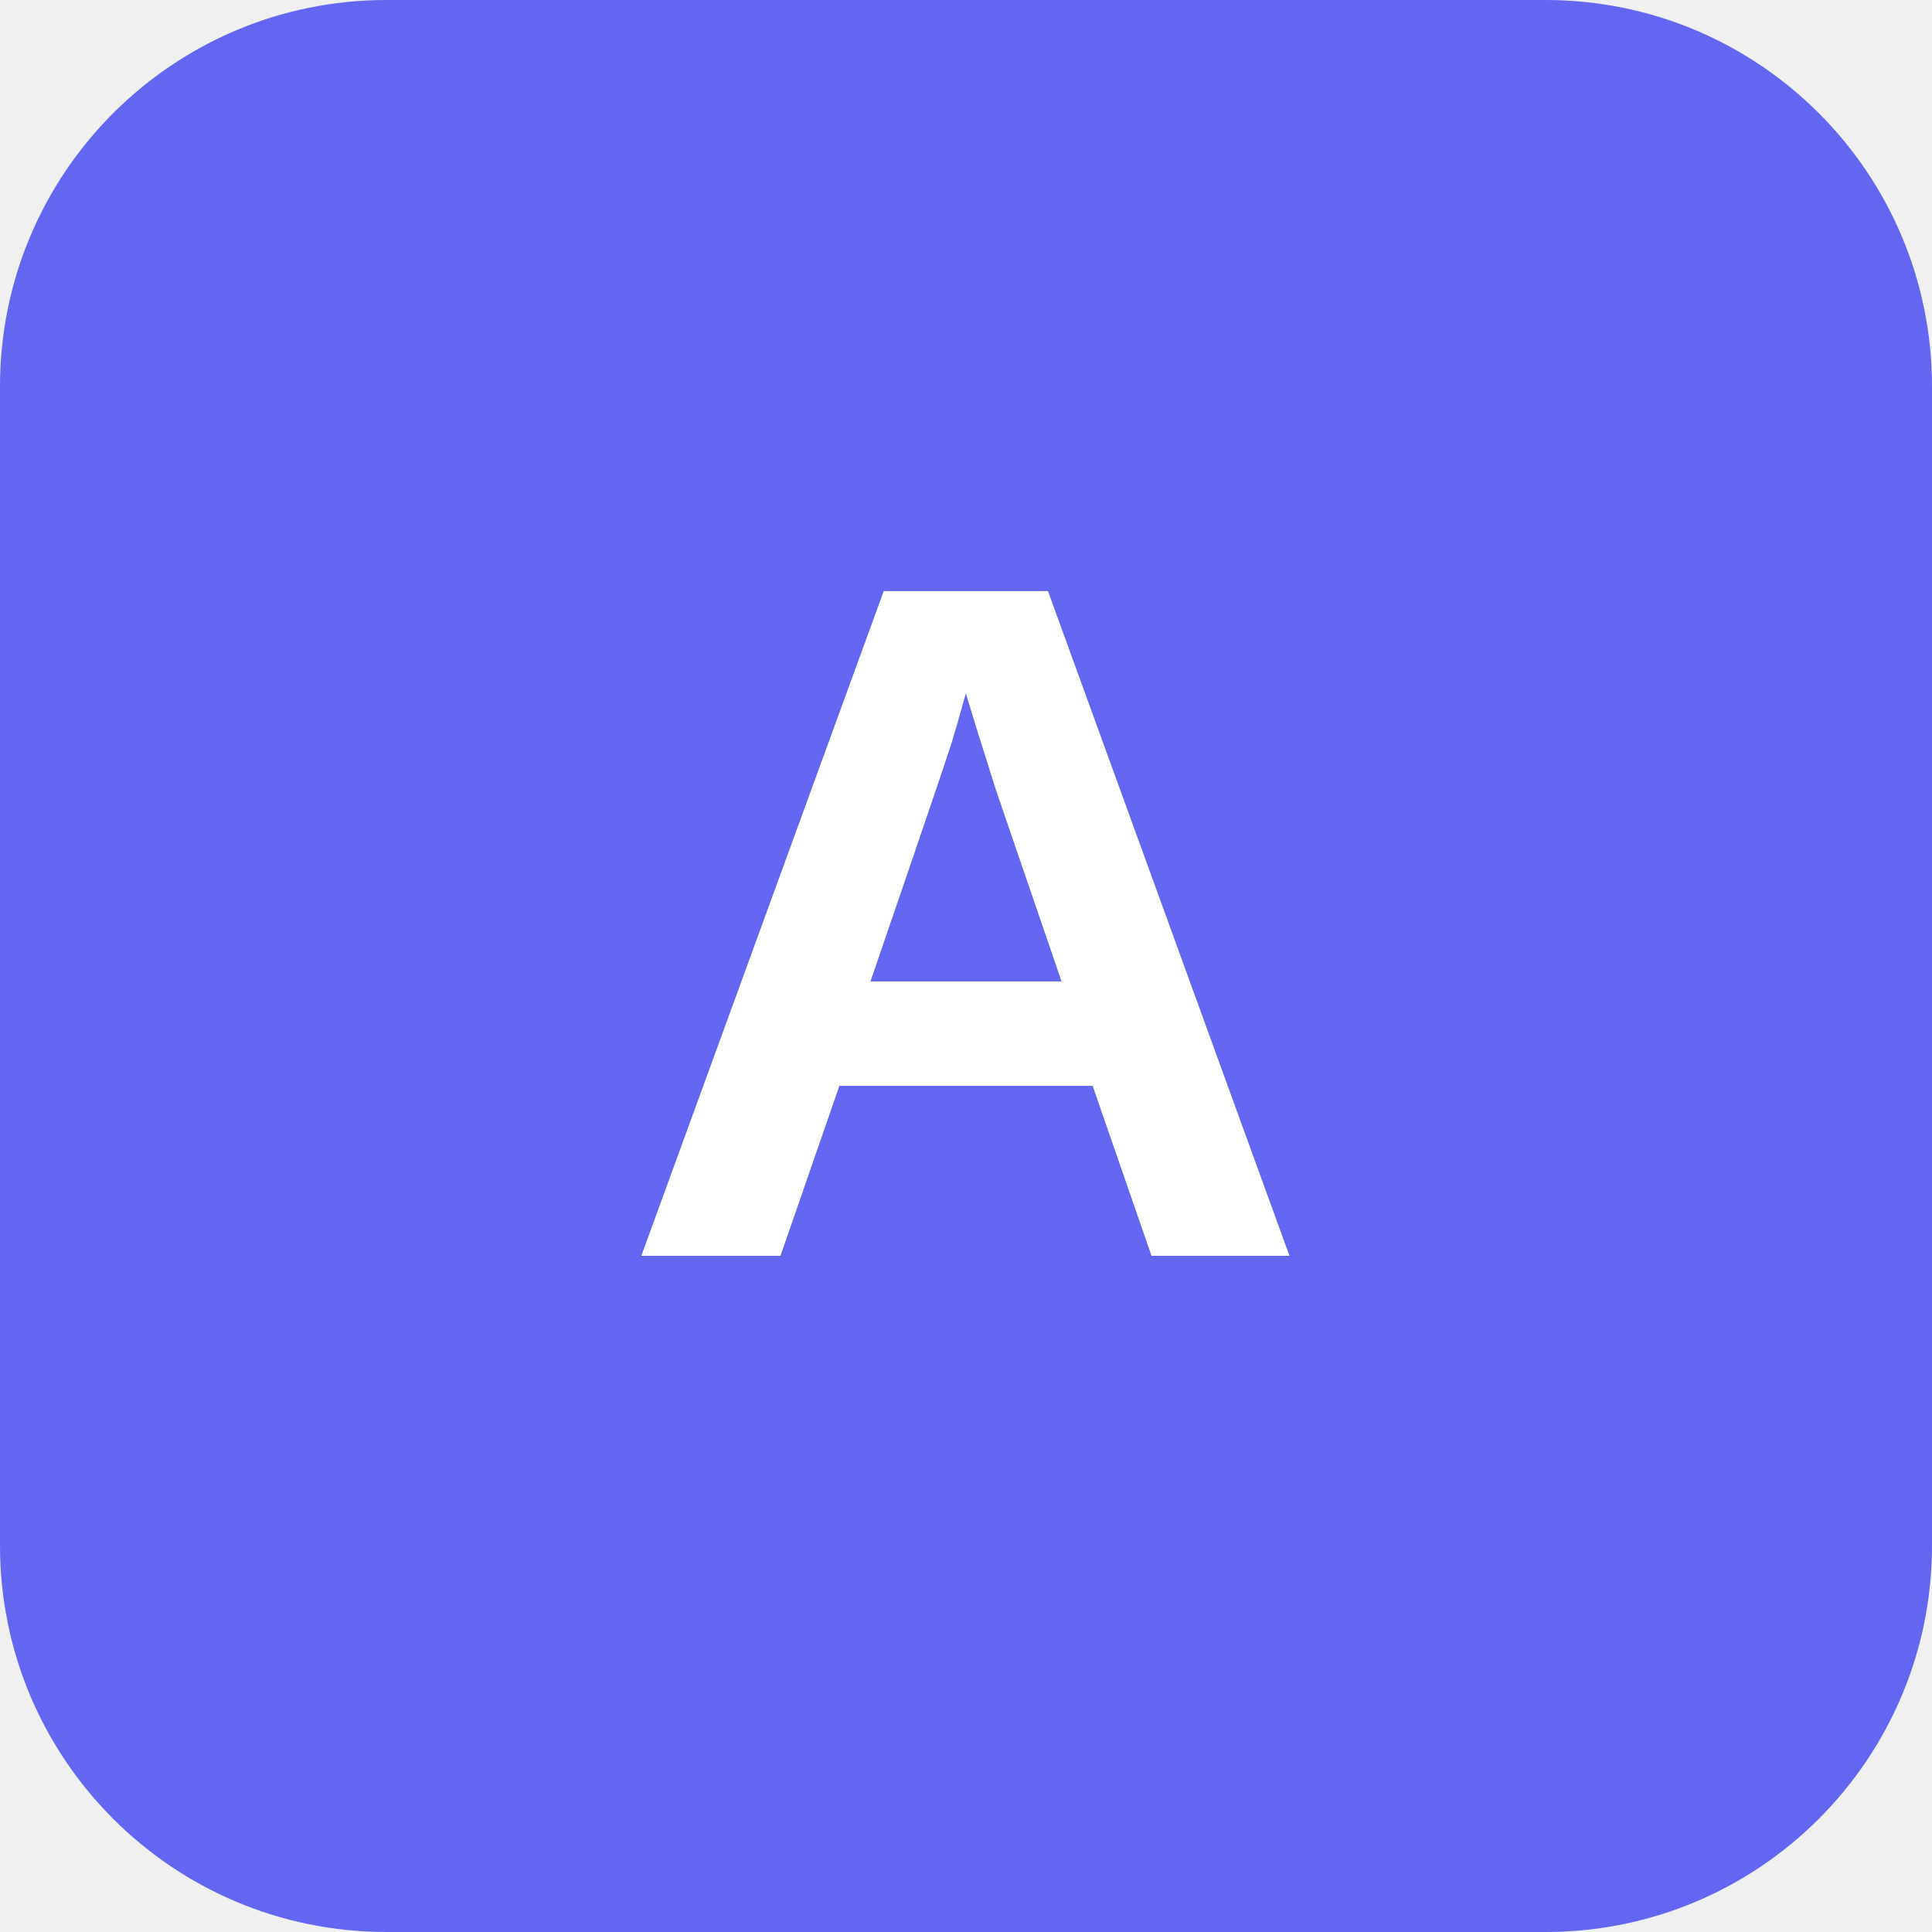
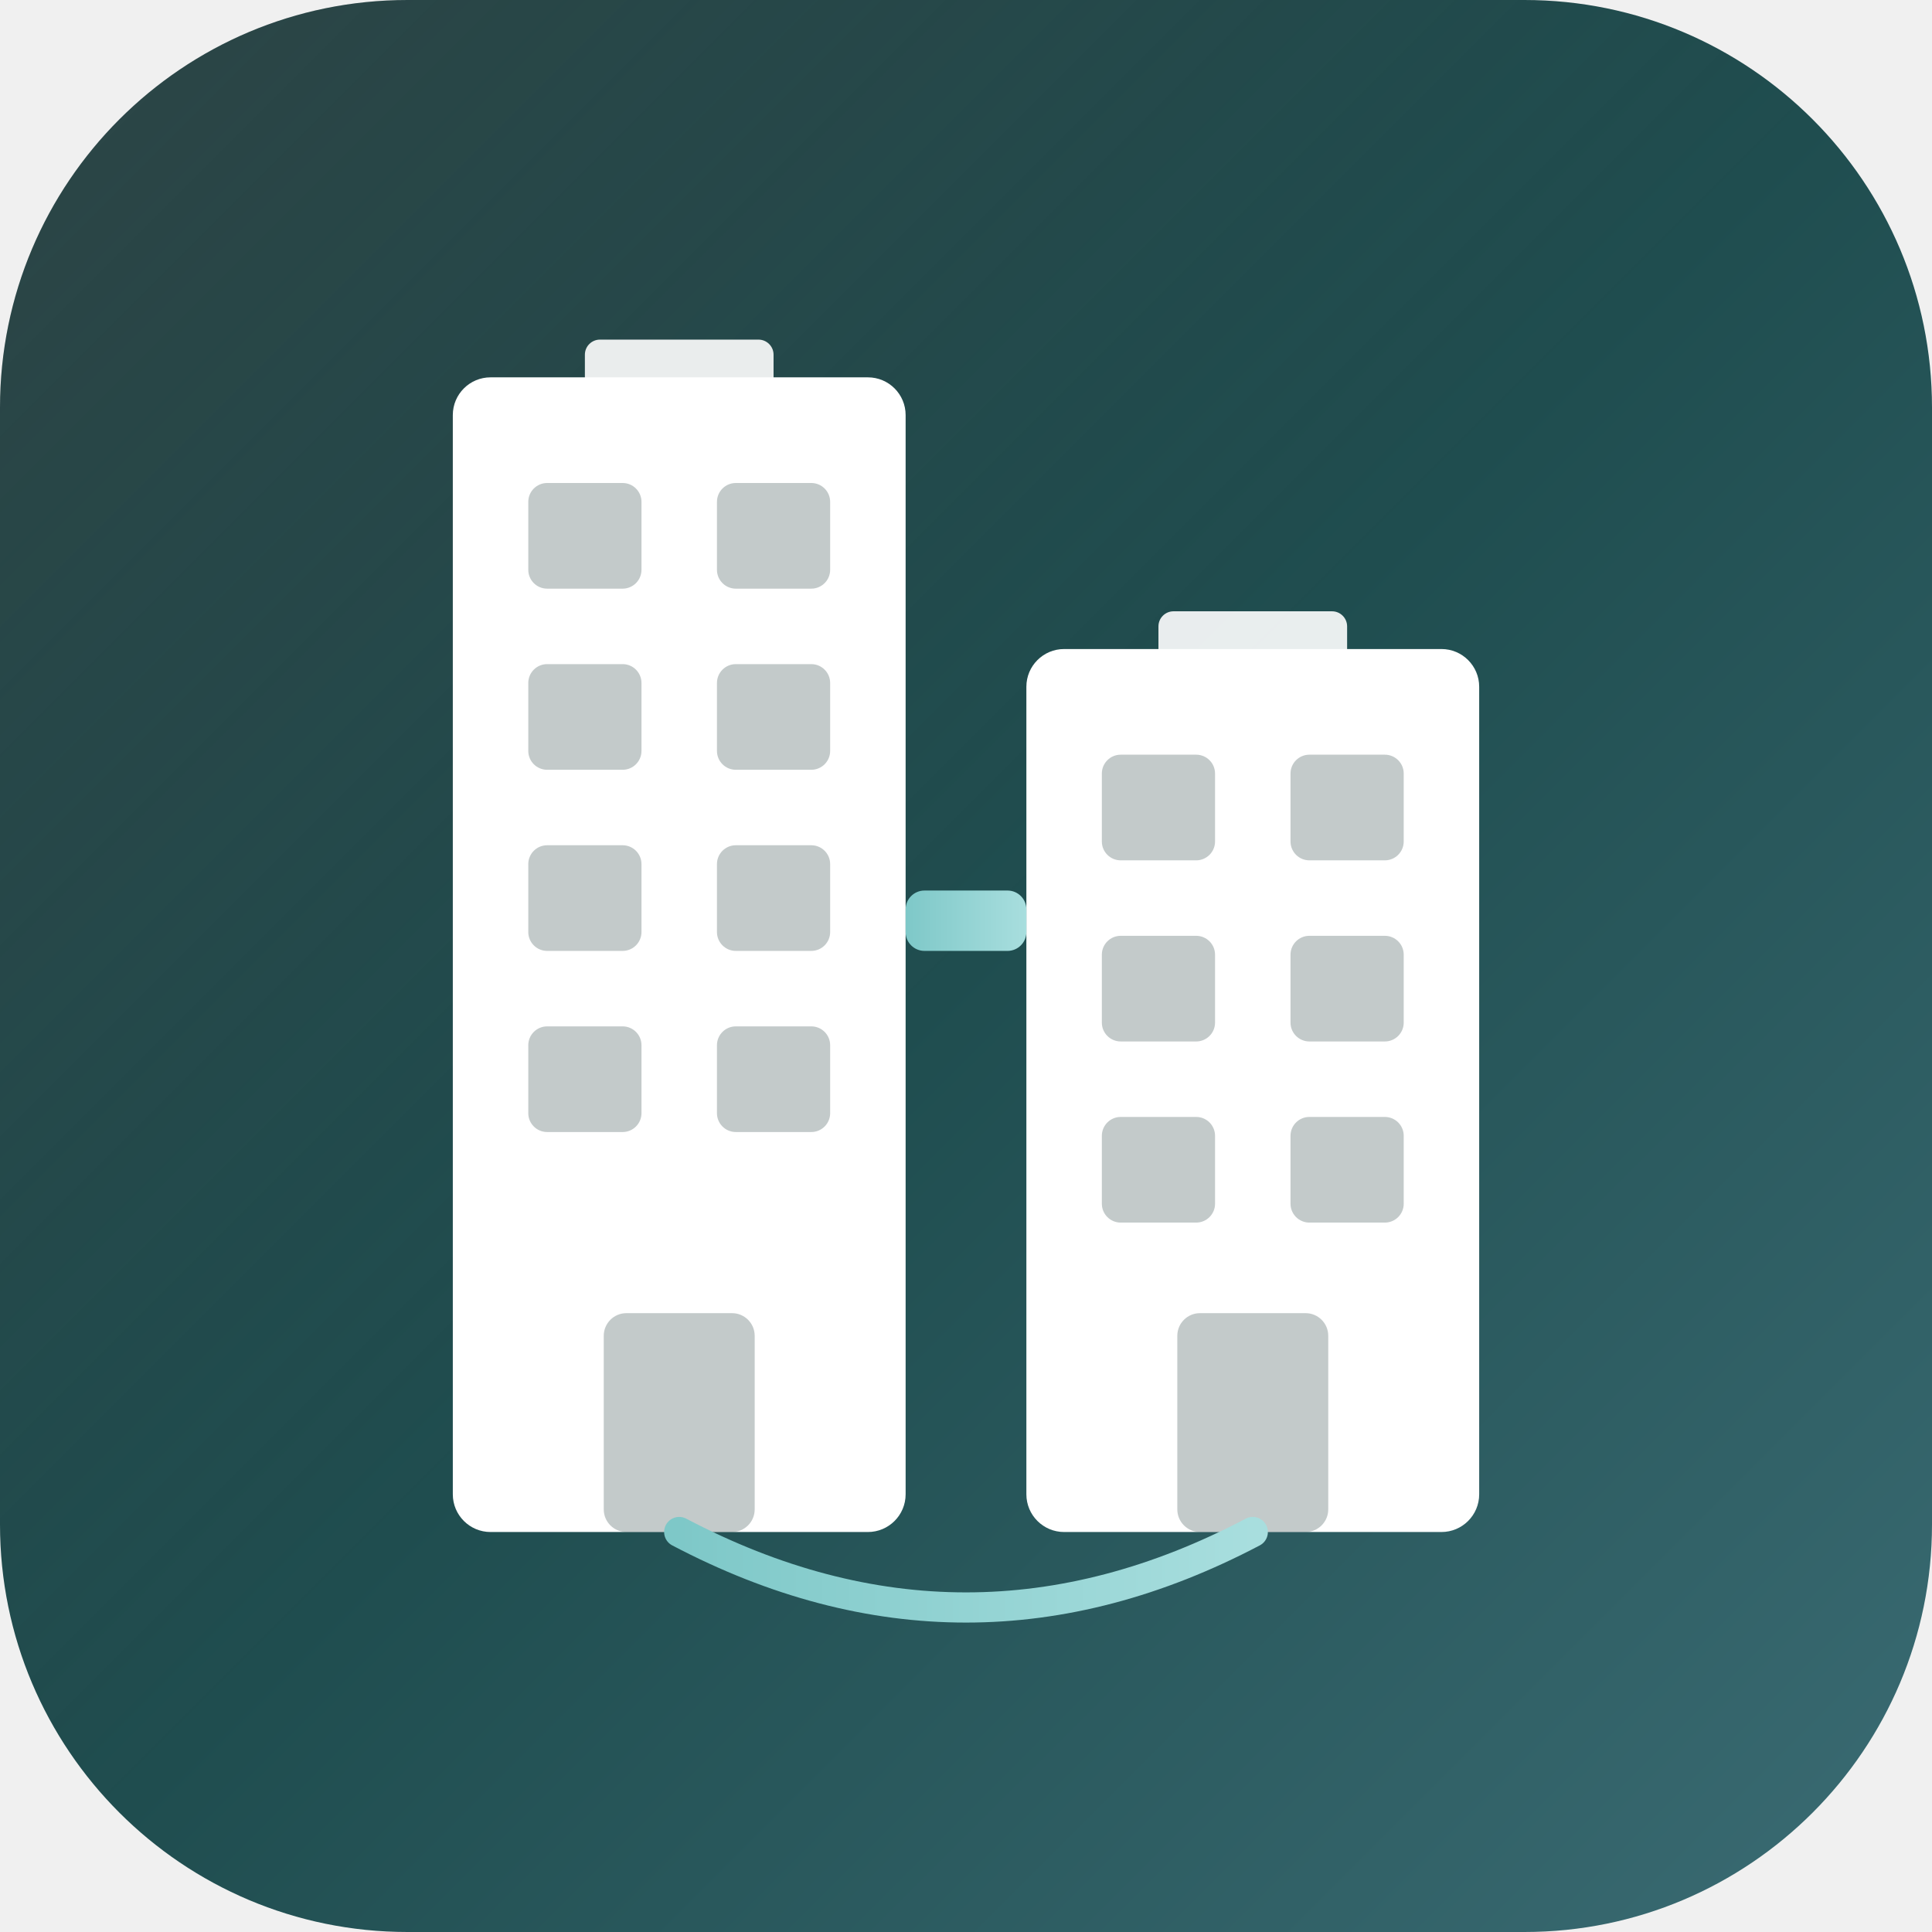
- <svg xmlns="http://www.w3.org/2000/svg" viewBox="0 0 100 100">
-   <rect width="100" height="100" rx="20" fill="#6366f1" />
-   <text x="50" y="65" font-family="Arial,sans-serif" font-size="50" font-weight="bold" fill="white" text-anchor="middle">A</text>
+ <svg xmlns="http://www.w3.org/2000/svg" viewBox="0 0 512 512">
+   <defs>
+     <linearGradient id="bg" x1="0%" y1="0%" x2="100%" y2="100%">
+       <stop offset="0%" stop-color="#102B2C" />
+       <stop offset="50%" stop-color="#1F4D4F" />
+       <stop offset="100%" stop-color="#3B6C74" />
+     </linearGradient>
+     <linearGradient id="shine" x1="0%" y1="0%" x2="100%" y2="100%">
+       <stop offset="0%" stop-color="white" stop-opacity="0.12" />
+       <stop offset="50%" stop-color="white" stop-opacity="0" />
+     </linearGradient>
+     <linearGradient id="link" x1="0%" y1="0%" x2="100%" y2="0%">
+       <stop offset="0%" stop-color="#7EC8C8" />
+       <stop offset="100%" stop-color="#A8DEDE" />
+     </linearGradient>
+   </defs>
+   <rect width="512" height="512" rx="108" fill="url(#bg)" />
+   <rect width="512" height="512" rx="108" fill="url(#shine)" />
+   <rect x="120" y="100" width="120" height="306" rx="10" fill="white" />
+   <rect x="140" y="128" width="30" height="28" rx="5" fill="#102B2C" opacity="0.25" />
+   <rect x="190" y="128" width="30" height="28" rx="5" fill="#102B2C" opacity="0.25" />
+   <rect x="140" y="176" width="30" height="28" rx="5" fill="#102B2C" opacity="0.25" />
+   <rect x="190" y="176" width="30" height="28" rx="5" fill="#102B2C" opacity="0.25" />
+   <rect x="140" y="224" width="30" height="28" rx="5" fill="#102B2C" opacity="0.25" />
+   <rect x="190" y="224" width="30" height="28" rx="5" fill="#102B2C" opacity="0.25" />
+   <rect x="140" y="272" width="30" height="28" rx="5" fill="#102B2C" opacity="0.25" />
+   <rect x="190" y="272" width="30" height="28" rx="5" fill="#102B2C" opacity="0.25" />
+   <rect x="160" y="348" width="40" height="58" rx="6" fill="#102B2C" opacity="0.25" />
+   <rect x="272" y="172" width="120" height="234" rx="10" fill="white" />
+   <rect x="292" y="200" width="30" height="28" rx="5" fill="#102B2C" opacity="0.25" />
+   <rect x="342" y="200" width="30" height="28" rx="5" fill="#102B2C" opacity="0.25" />
+   <rect x="292" y="248" width="30" height="28" rx="5" fill="#102B2C" opacity="0.25" />
+   <rect x="342" y="248" width="30" height="28" rx="5" fill="#102B2C" opacity="0.25" />
+   <rect x="292" y="296" width="30" height="28" rx="5" fill="#102B2C" opacity="0.25" />
+   <rect x="342" y="296" width="30" height="28" rx="5" fill="#102B2C" opacity="0.25" />
+   <rect x="312" y="348" width="40" height="58" rx="6" fill="#102B2C" opacity="0.25" />
+   <rect x="240" y="236" width="32" height="16" rx="5" fill="url(#link)" />
+   <path d="M180 406 Q256 446 332 406" stroke="url(#link)" stroke-width="8" fill="none" stroke-linecap="round" />
+   <rect x="155" y="90" width="50" height="16" rx="4" fill="white" opacity="0.9" />
+   <rect x="307" y="162" width="50" height="16" rx="4" fill="white" opacity="0.9" />
</svg>
